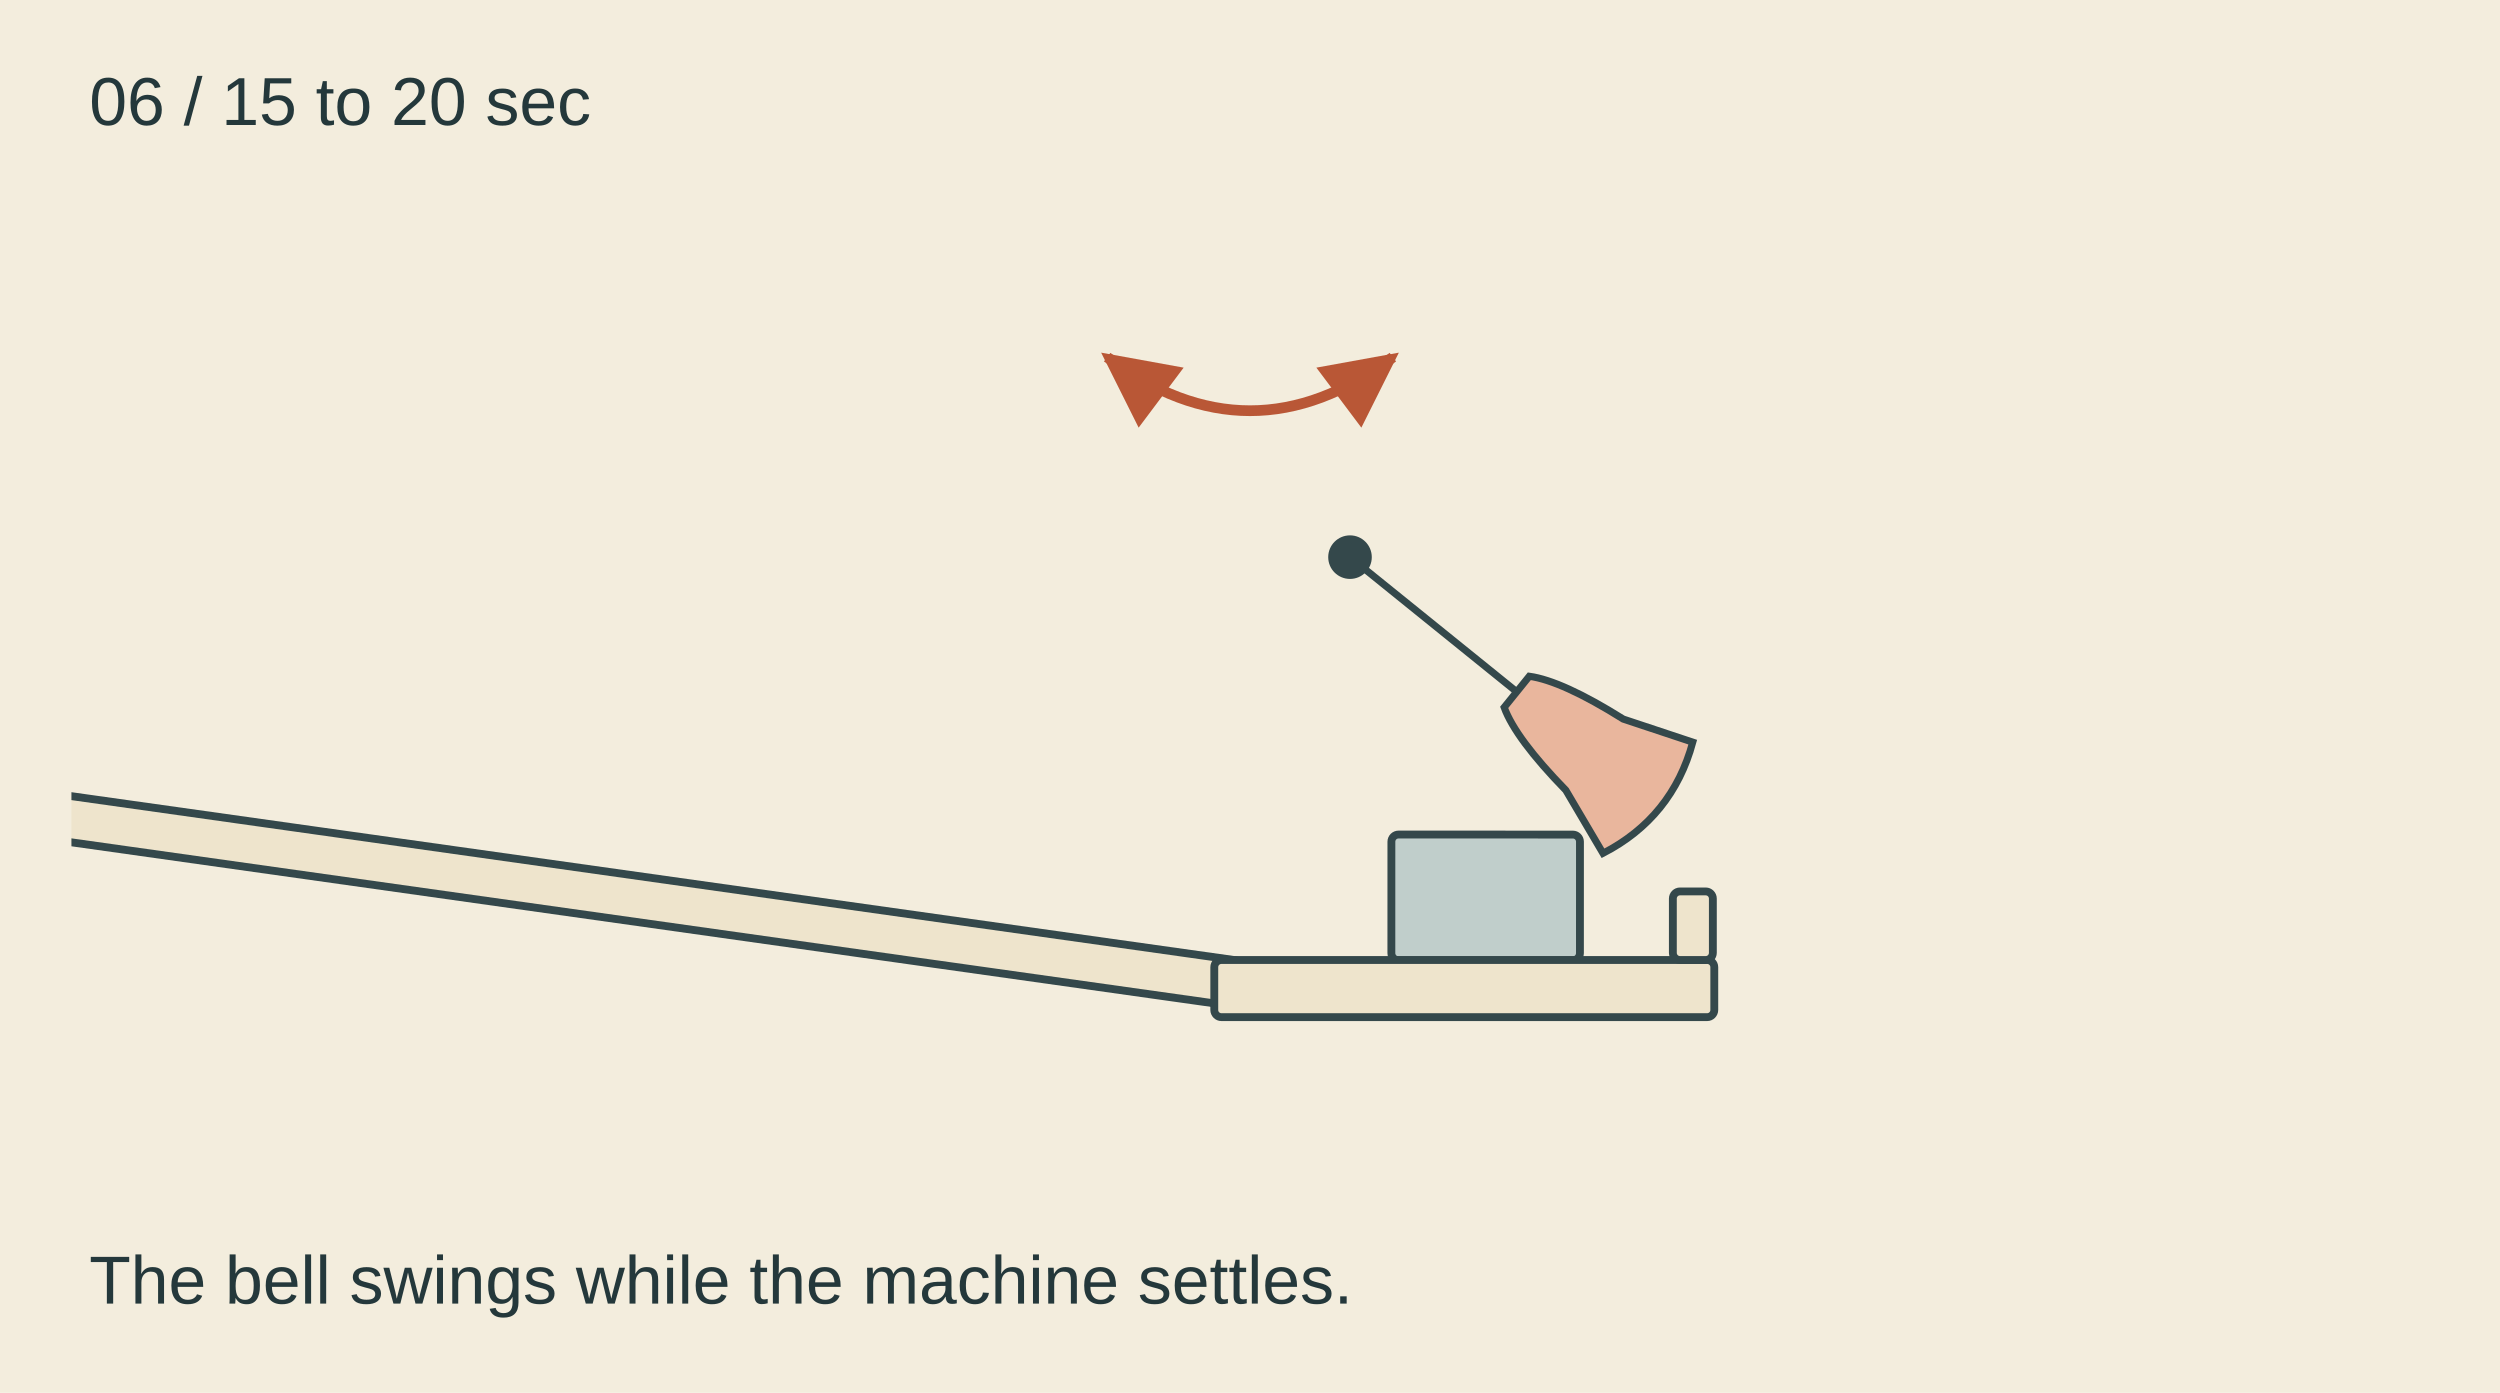
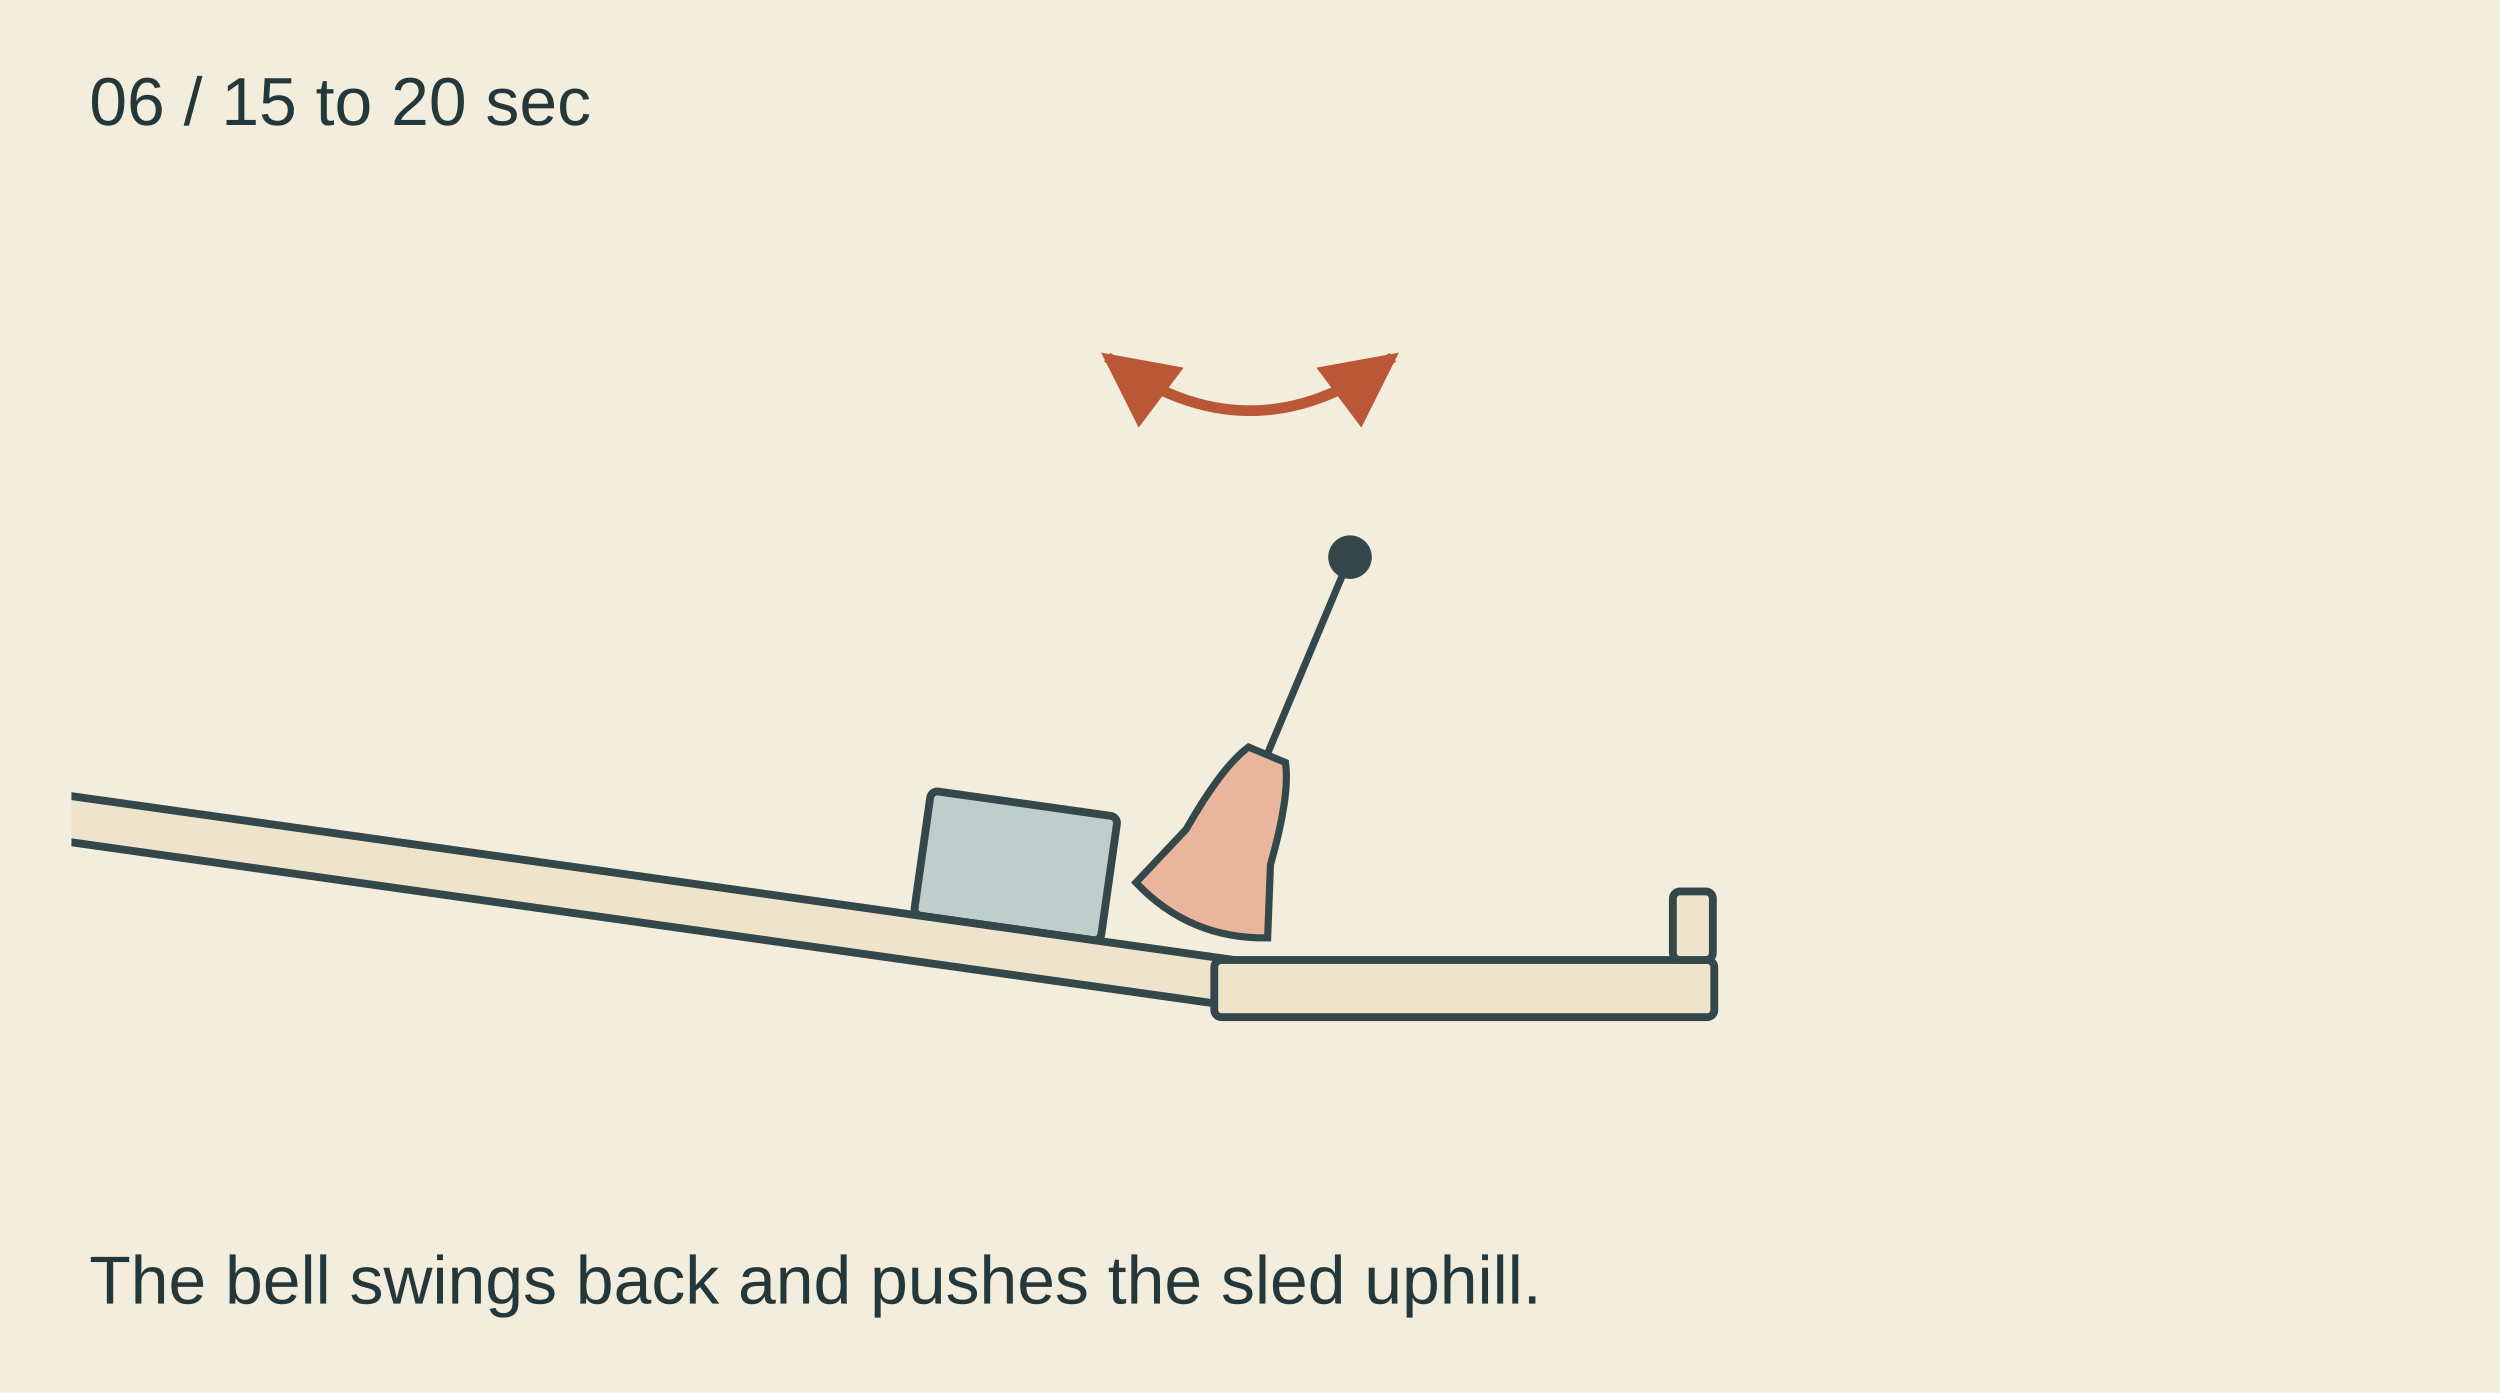
<svg xmlns="http://www.w3.org/2000/svg" width="700" height="390" viewBox="0 0 700 390">
  <rect width="700" height="390" fill="#f3eddd" />
  <g fill="#24383b" font-family="Arial">
    <text x="25" y="35" font-size="19">06 / 15 to 20 sec</text>
-     <text x="25" y="365" font-size="19">The bell swings while the machine settles.</text>
+     <text x="25" y="365" font-size="19">The bell swings back and pushes the sled uphill.</text>
  </g>
  <defs>
    <marker id="a" viewBox="0 0 10 10" refX="9" refY="5" markerWidth="7" markerHeight="7" orient="auto-start-reverse">
      <path d="M 0 0 L 10 5 L 0 10" fill="#b95736" />
    </marker>
    <clipPath id="crop">
      <rect x="20" y="50" width="660" height="275" />
    </clipPath>
  </defs>
  <g clip-path="url(#crop)" stroke="#34484b" stroke-width="2.2" fill="none">
    <g transform="translate(-310.0 228.0) rotate(-0.0)">
      <rect x="-320.0" y="-8.0" width="640" height="16.0" rx="2" fill="#eee4cc" />
    </g>
    <g transform="translate(-752.4 183.2) rotate(12.03211)">
      <rect x="-176.0" y="-6.4" width="352.0" height="12.8" rx="2" fill="#eee4cc" />
    </g>
-     <circle cx="-560.216" cy="194.434" r="25.6" fill="#e9b69d" />
+     <circle cx="-519.715" cy="194.434" r="25.6" fill="#e9b69d" />
    <g transform="translate(-399.1693 191.9584) rotate(63.13696)">
      <rect x="-6.4" y="-49.6" width="12.8" height="99.2" rx="2" fill="#eee4cc" />
    </g>
    <g transform="translate(-367.4662 190.7931) rotate(61.58452)">
      <rect x="-6.4" y="-49.6" width="12.8" height="99.2" rx="2" fill="#eee4cc" />
    </g>
    <g transform="translate(-340.5914 190.7378) rotate(61.54049)">
      <rect x="-6.4" y="-49.6" width="12.8" height="99.2" rx="2" fill="#eee4cc" />
    </g>
    <g transform="translate(-313.8224 190.7621) rotate(61.5728)">
      <rect x="-6.4" y="-49.6" width="12.8" height="99.2" rx="2" fill="#eee4cc" />
    </g>
    <g transform="translate(-283.4678 196.9413) rotate(69.86914)">
      <rect x="-6.4" y="-49.6" width="12.8" height="99.2" rx="2" fill="#eee4cc" />
    </g>
    <g transform="translate(-244.5332 200.8948) rotate(74.89134)">
      <rect x="-6.4" y="-49.6" width="12.8" height="99.2" rx="2" fill="#eee4cc" />
    </g>
    <g transform="translate(-193.6055 200.3349) rotate(74.1787)">
      <rect x="-6.4" y="-49.6" width="12.8" height="99.2" rx="2" fill="#eee4cc" />
    </g>
    <g transform="translate(-143.8938 199.4778) rotate(74.13927)">
      <rect x="-6.4" y="-49.6" width="12.8" height="99.2" rx="2" fill="#eee4cc" />
    </g>
    <g transform="translate(-98.36447 213.6446) rotate(90.04091)">
      <rect x="-6.4" y="-49.6" width="12.8" height="99.2" rx="2" fill="#eee4cc" />
    </g>
-     <g transform="translate(-81.70317 127.7934) rotate(4.4729)">
+     <g transform="translate(-75.34847 127.9926) rotate(-0.8860154)">
      <rect x="-6.4" y="-68.0" width="12.8" height="136.0" rx="2" fill="#e9b69d" />
    </g>
    <path d="M -76.4 316.0 L -76.4 60.0" stroke-dasharray="4 4" />
    <circle cx="-76.4" cy="60.0" r="5" fill="#34484b" />
-     <g transform="translate(415.9865 251.2766) rotate(0.0130125)">
+     <g transform="translate(284.4129 242.4691) rotate(8.028138)">
      <rect x="-26.4" y="-17.6" width="52.8" height="35.2" rx="2" fill="#c0cecb" />
    </g>
    <g transform="translate(174.8 251.2) rotate(8.021409)">
      <rect x="-174.0" y="-6.4" width="348.0" height="12.8" rx="2" fill="#eee4cc" />
    </g>
    <g transform="translate(410.0 276.8) rotate(-0.0)">
      <rect x="-70.0" y="-8.0" width="140.0" height="16.0" rx="2" fill="#eee4cc" />
    </g>
-     <g transform="translate(443.3607 208.7876) rotate(-51.07188) scale(80)">
+     <g transform="translate(345.4765 233.4729) rotate(22.7759) scale(80)">
      <path d="M 0 -1.05 L 0 -.3 M -.07 -.3 Q -.13 -.2 -.16 .05 L -.25 .29 Q 0 .4 .25 .29 L .16 .05 Q .13 -.2 .07 -.3 Z" fill="#e9b69d" stroke-width=".025" />
    </g>
    <circle cx="378.0" cy="156.0" r="5" fill="#34484b" />
    <g transform="translate(474.0 259.2) rotate(-0.0)">
      <rect x="-5.6" y="-9.6" width="11.2" height="19.2" rx="2" fill="#eee4cc" />
    </g>
  </g>
  <path d="M 310 100 Q 350 130 390 100" fill="none" stroke="#b95736" stroke-width="3" marker-start="url(#a)" marker-end="url(#a)" />
</svg>
